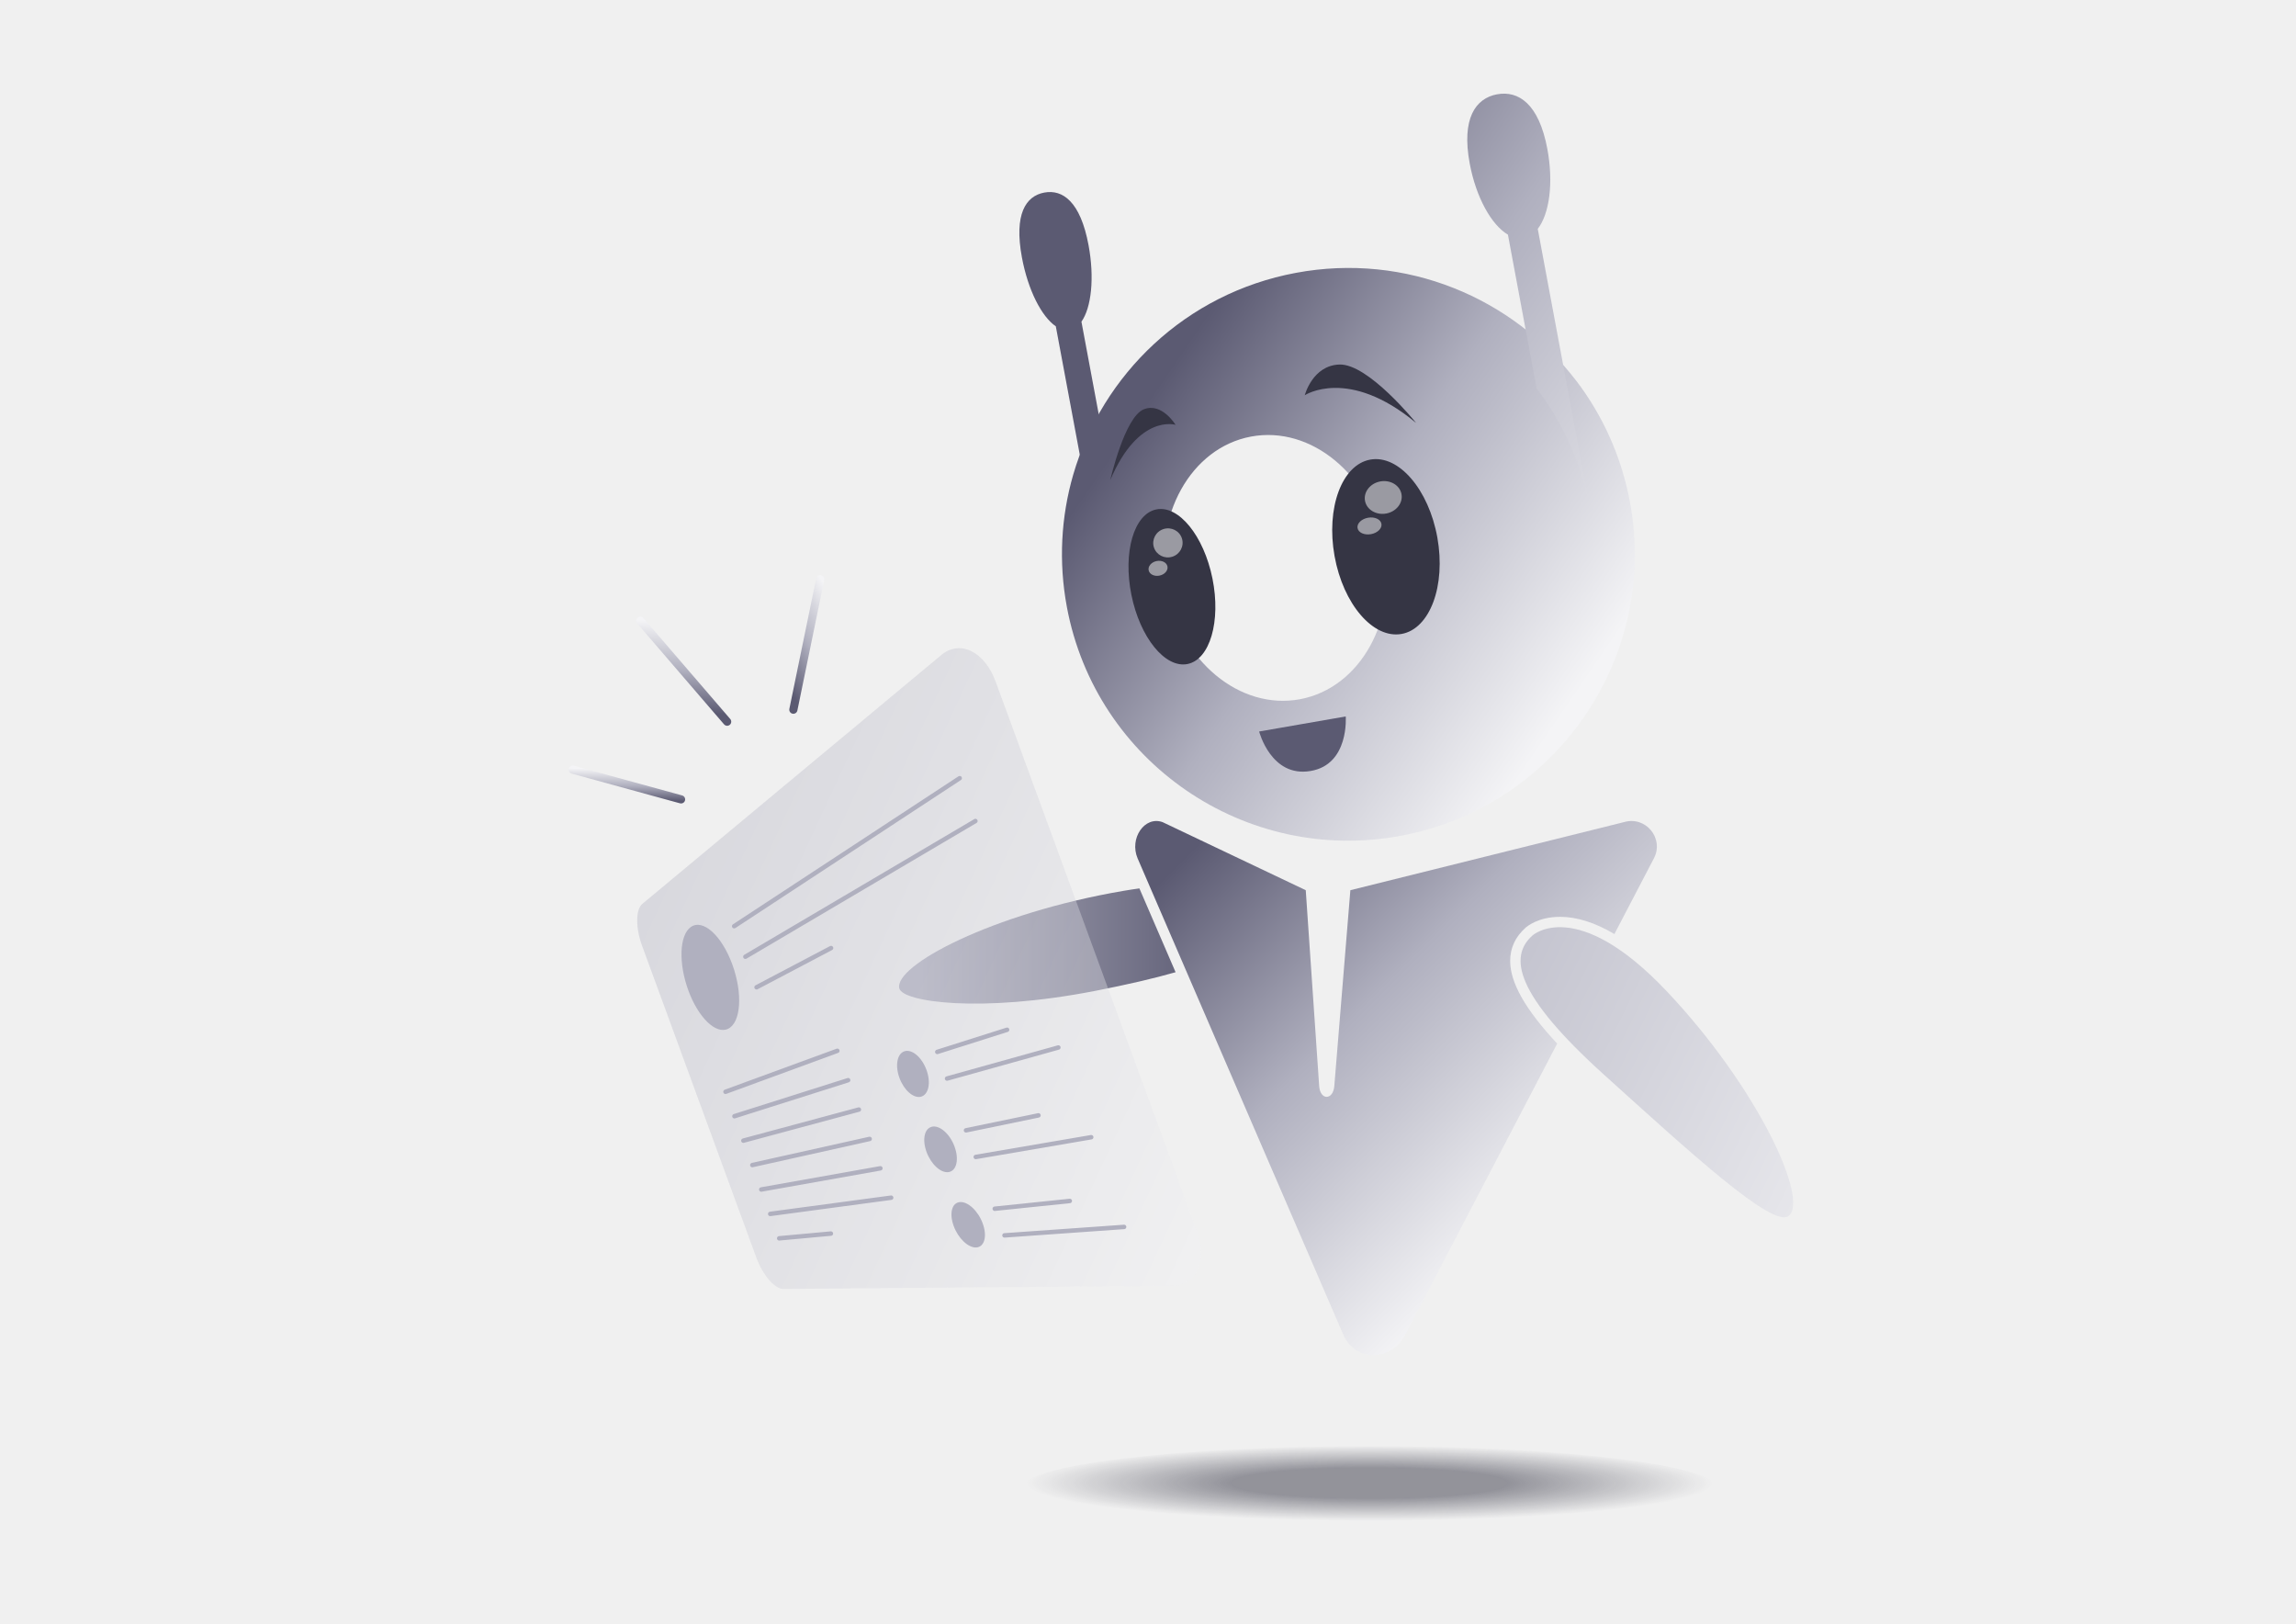
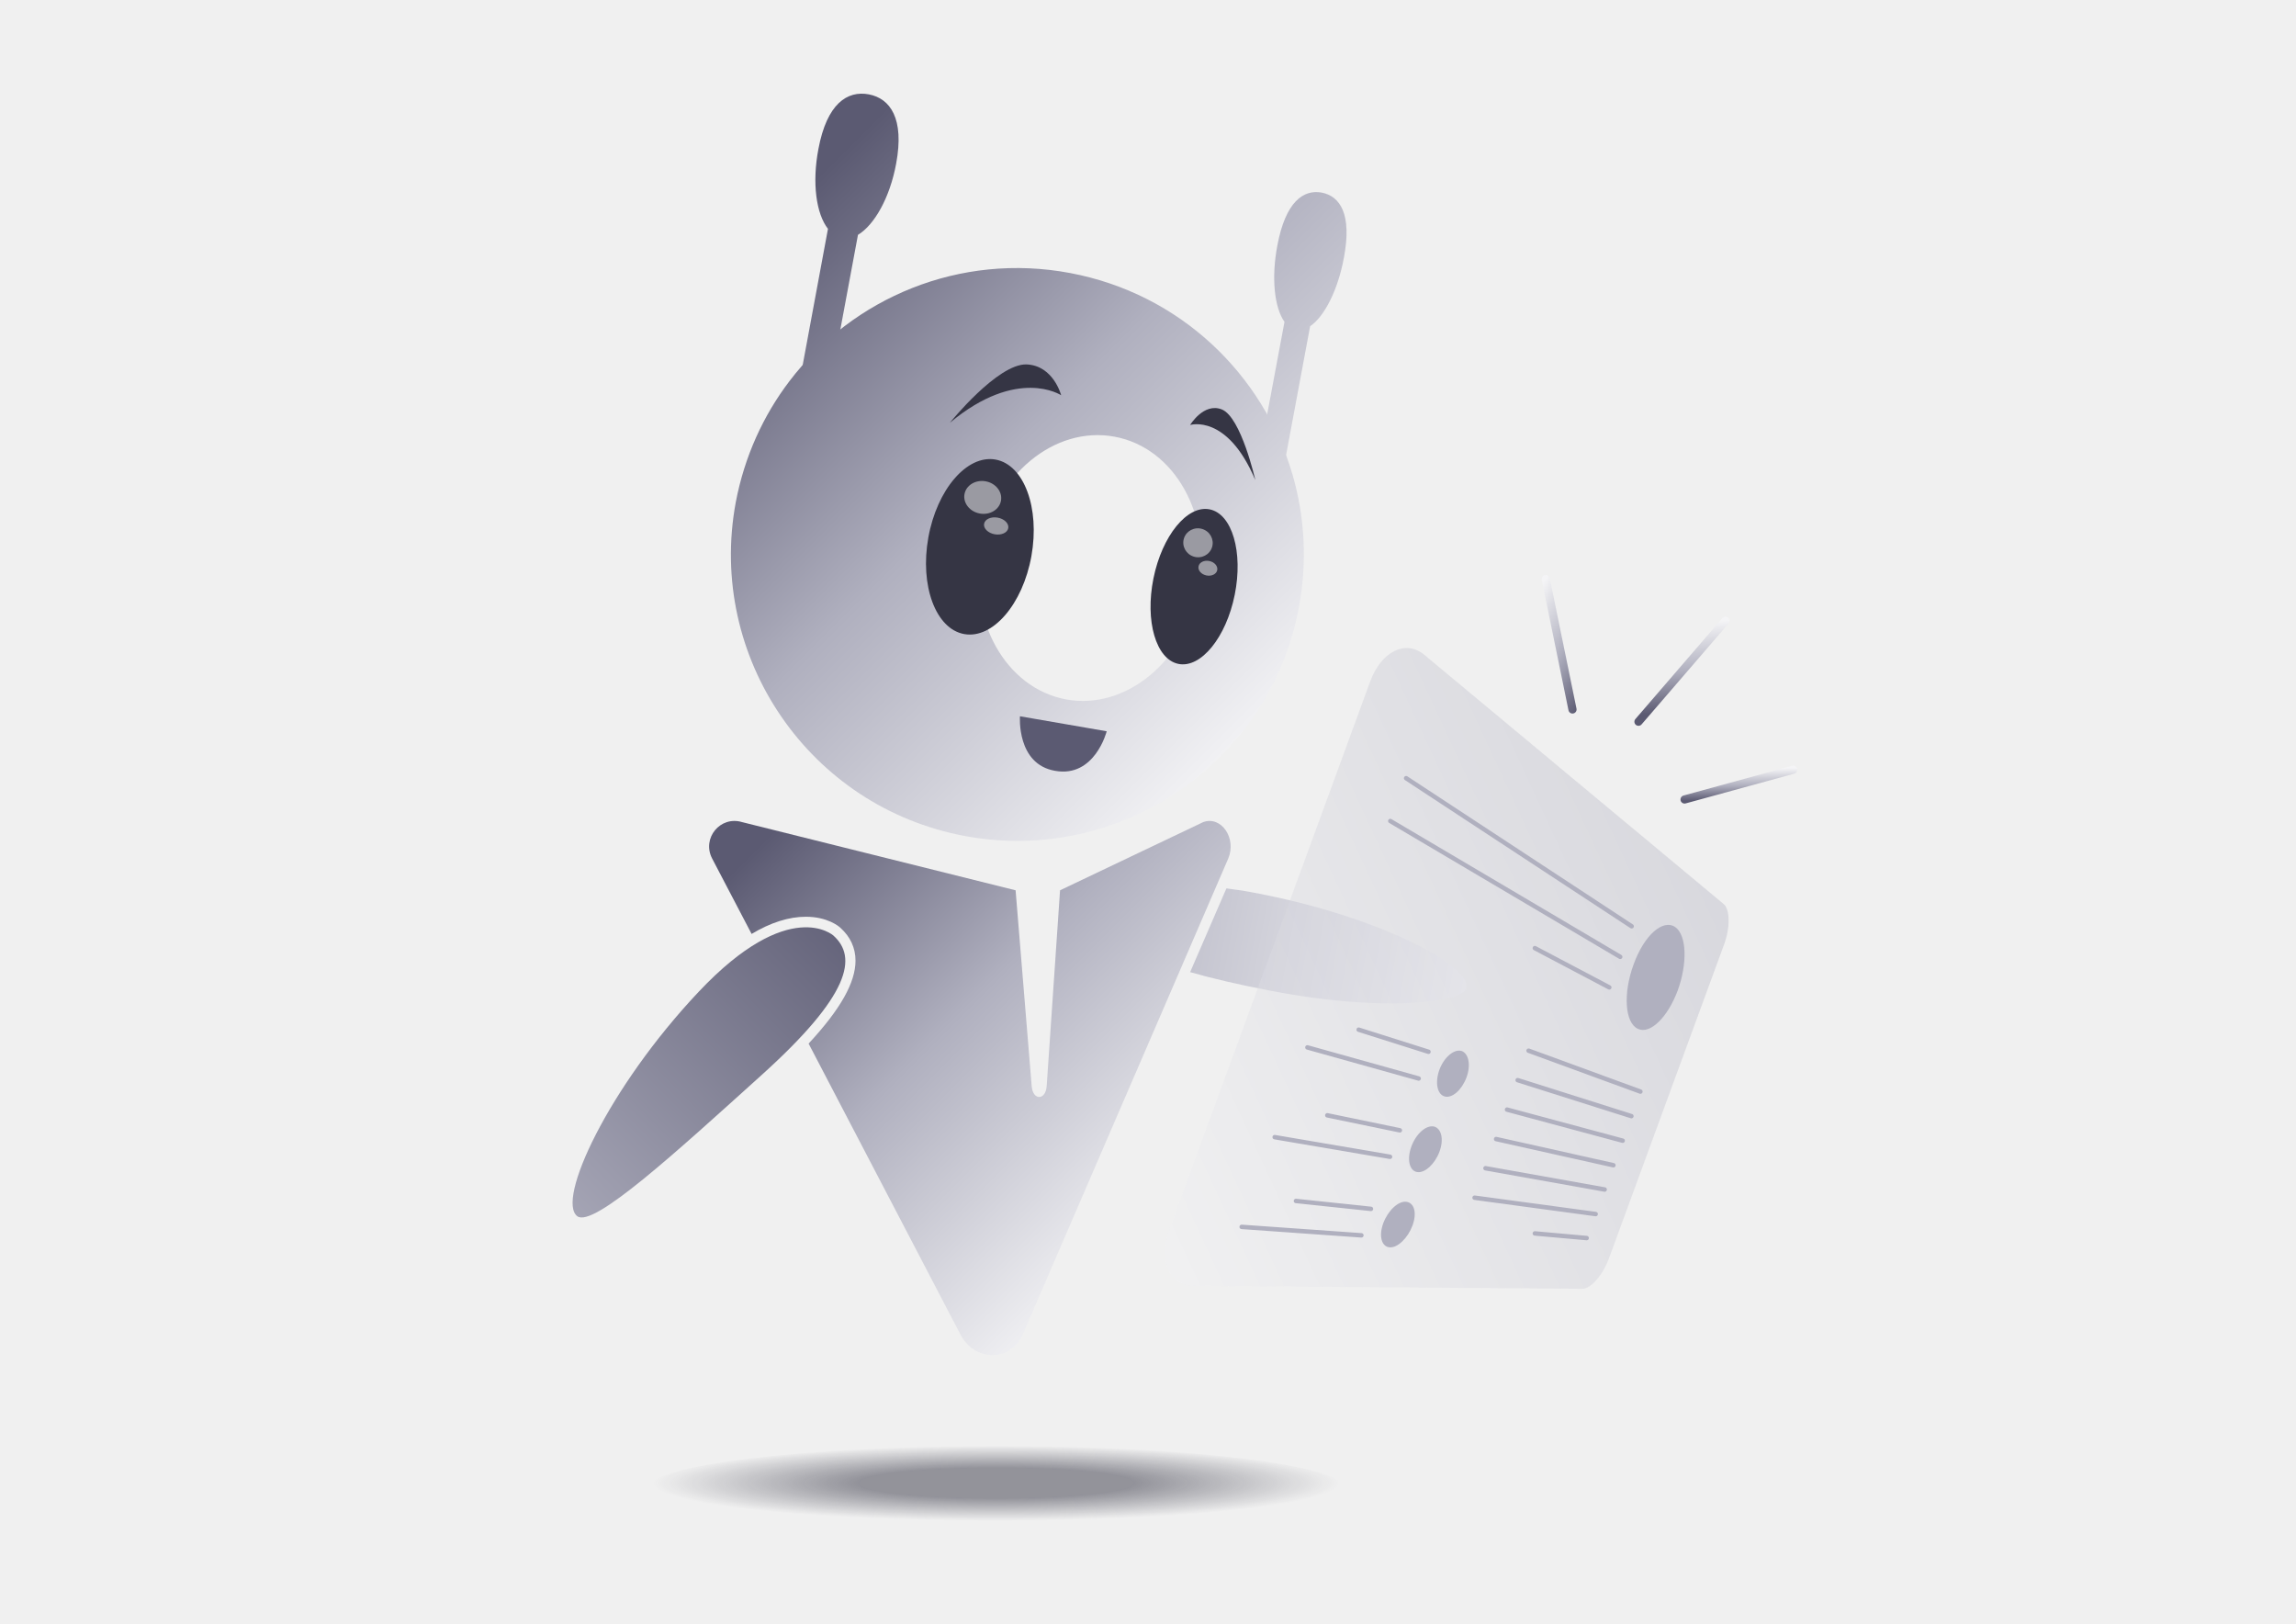
- <svg xmlns="http://www.w3.org/2000/svg" xmlns:xlink="http://www.w3.org/1999/xlink" id="Calque_1" data-name="Calque 1" viewBox="0 0 841.89 595.28">
-   <defs>
-     <linearGradient id="Dégradé_sans_nom_11" x1="-143.26" x2="43.76" y1="271.58" y2="458.6" data-name="Dégradé sans nom 11" gradientTransform="rotate(-10.58 -566.997 -2697.26)" gradientUnits="userSpaceOnUse">
-       <stop offset=".1" stop-color="#5b5a72" />
-       <stop offset=".5" stop-color="#b0b0bf" />
-       <stop offset=".96" stop-color="#f4f4f6" />
+ <svg xmlns="http://www.w3.org/2000/svg" version="1.1" id="Calque_1" x="0px" y="0px" viewBox="0 0 841.9 595.3" style="enable-background:new 0 0 841.9 595.3;" xml:space="preserve">
+   <style type="text/css">
+ 	.st0{fill:url(#SVGID_1_);}
+ 	.st1{fill:url(#SVGID_00000060719210718808766320000004477604657644980127_);}
+ 	.st2{fill:url(#SVGID_00000142162463180021534180000014094120135116147088_);}
+ 	.st3{fill:url(#SVGID_00000162352163633734330870000008884205265519315897_);}
+ 	.st4{fill:url(#SVGID_00000011724441122773278470000010369517497330256549_);}
+ 	.st5{fill:url(#SVGID_00000132067075688703325580000001236004961568897975_);}
+ 	.st6{fill:#353544;}
+ 	.st7{fill:#5B5A72;}
+ 	.st8{opacity:0.5;fill:#FFFFFF;enable-background:new    ;}
+ 	.st9{fill:url(#SVGID_00000106847781815929131800000008240625200507778997_);}
+ 	.st10{opacity:0.4;}
+ 	.st11{fill:url(#SVGID_00000134969009408069811010000007081730145132553885_);}
+ 	.st12{fill:#B0B0BF;}
+ 	.st13{fill:none;stroke:#B0B0BF;stroke-width:1.63;stroke-linecap:round;stroke-linejoin:round;}
+ 	
+ 		.st14{fill:none;stroke:url(#SVGID_00000149360235527370263820000001517783896452411554_);stroke-width:3;stroke-linecap:round;stroke-linejoin:round;}
+ 	
+ 		.st15{fill:none;stroke:url(#SVGID_00000036211653582818421600000003505894843199735937_);stroke-width:3;stroke-linecap:round;stroke-linejoin:round;}
+ 	
+ 		.st16{fill:none;stroke:url(#SVGID_00000097500753173554883330000012119930393444073875_);stroke-width:3;stroke-linecap:round;stroke-linejoin:round;}
+ </style>
+   <radialGradient id="SVGID_1_" cx="748.295" cy="2782.093" r="125.826" gradientTransform="matrix(-1 3.500000e-04 4.000000e-05 0.11 1113.483 237.4239)" gradientUnits="userSpaceOnUse">
+     <stop offset="0.4" style="stop-color:#353544;stop-opacity:0.5" />
+     <stop offset="1" style="stop-color:#353544;stop-opacity:0" />
+   </radialGradient>
+   <ellipse class="st0" cx="365.3" cy="545.7" rx="127.8" ry="15.5" />
+   <linearGradient id="SVGID_00000038375737702907631800000017771180018492182156_" gradientUnits="userSpaceOnUse" x1="325.558" y1="599.896" x2="540.242" y2="385.212" gradientTransform="matrix(1 0 0 -1 0 595.8898)">
+     <stop offset="0.1" style="stop-color:#5B5A72" />
+     <stop offset="0.5" style="stop-color:#B0B0BF" />
+     <stop offset="0.96" style="stop-color:#F4F4F6" />
+   </linearGradient>
+   <path style="fill:url(#SVGID_00000038375737702907631800000017771180018492182156_);" d="M468.4,89.9c3-15.9,9.5-20.5,16.2-19.3  c6.8,1.3,11.2,7.9,8.2,23.8c-2.2,12-7.2,21.7-12.4,25.2l-18.6,99.7c3-16,2.4-31.8-1.1-46.3l10.3-55  C467.3,112.8,466.1,101.9,468.4,89.9z" />
+   <linearGradient id="SVGID_00000008130591437787267760000012975633339439908248_" gradientUnits="userSpaceOnUse" x1="245.662" y1="520" x2="460.347" y2="305.316" gradientTransform="matrix(1 0 0 -1 0 595.8898)">
+     <stop offset="0.1" style="stop-color:#5B5A72" />
+     <stop offset="0.5" style="stop-color:#B0B0BF" />
+     <stop offset="0.96" style="stop-color:#F4F4F6" />
+   </linearGradient>
+   <path style="fill:url(#SVGID_00000008130591437787267760000012975633339439908248_);" d="M390.8,256.4c22,4.1,44-14,48.9-40.7  s-8.9-51.5-31-55.6c-22.1-4.1-44,14.1-49,40.7C354.9,227.4,368.7,252.2,390.8,256.4L390.8,256.4z M289.5,139.7  c23.3-30.6,62.5-47.2,102.9-39.6s70.9,37.2,81.6,74.1c4.4,15.2,5.4,31.8,2.3,48.4c-10.6,56.9-65.5,94.5-122.5,83.9  s-94.6-65.5-84-122.4C273,167.3,279.9,152.3,289.5,139.7L289.5,139.7z" />
+   <linearGradient id="SVGID_00000167373718698199118180000016119009301517498794_" gradientUnits="userSpaceOnUse" x1="322.35" y1="271.415" x2="187.566" y2="136.631" gradientTransform="matrix(1 0 0 -1 0 595.8898)">
+     <stop offset="0" style="stop-color:#5B5A72" />
+     <stop offset="1" style="stop-color:#B0B0BF" />
+   </linearGradient>
+   <path style="fill:url(#SVGID_00000167373718698199118180000016119009301517498794_);" d="M305.6,343c8.8,7.9,6.3,21.7-26.3,51.1  c-31.7,28.6-61.7,56.1-67.6,51.8c-7.8-5.8,11.2-47,44.5-82.3S305.6,343,305.6,343L305.6,343z" />
+   <linearGradient id="SVGID_00000054962895117843824850000018097569480863769222_" gradientUnits="userSpaceOnUse" x1="394.86" y1="332.643" x2="545.86" y2="360.643">
+     <stop offset="0" style="stop-color:#B0B0BF" />
+     <stop offset="0.96" style="stop-color:#F4F4F6" />
+   </linearGradient>
+   <path style="fill:url(#SVGID_00000054962895117843824850000018097569480863769222_);" d="M449.7,325.7l-13.3,30.7  c8,2.3,17.8,4.6,29.4,6.8c42.3,8.2,70.6,4.1,71.9-0.9c2.1-8.3-33.9-27.5-82.2-35.8C453.5,326.2,451.6,326,449.7,325.7L449.7,325.7z" />
+   <linearGradient id="SVGID_00000162317629744520007270000007889190505810268081_" gradientUnits="userSpaceOnUse" x1="256.998" y1="531.337" x2="471.683" y2="316.652" gradientTransform="matrix(1 0 0 -1 0 595.8898)">
+     <stop offset="0.1" style="stop-color:#5B5A72" />
+     <stop offset="0.5" style="stop-color:#B0B0BF" />
+     <stop offset="0.96" style="stop-color:#F4F4F6" />
+   </linearGradient>
+   <path style="fill:url(#SVGID_00000162317629744520007270000007889190505810268081_);" d="M303.6,83.9c-4.3-5.5-5.9-16.8-3.5-29.3  c3.1-16.6,10.6-21.5,18.5-20c7.8,1.5,13.1,8.8,10,25.4c-2.3,12.5-8,22.5-14,26.1l-10.5,56.4c-9.6,12.6-16.5,27.7-19.6,44.3  L303.6,83.9L303.6,83.9z" />
+   <path class="st6" d="M389.1,144.9c0,0-2.8-10.9-12.7-11.3c-10.6-0.3-28.1,21.4-28.1,21.4C373.1,134.3,389.1,144.9,389.1,144.9  L389.1,144.9z M436.4,155.8c0,0,5-8.3,11.6-5.7c7.1,2.8,12.3,25.9,12.3,25.9C450,151.6,436.5,155.8,436.4,155.8L436.4,155.8z" />
+   <path class="st7" d="M386.9,282.6c-14.2-2.4-12.9-20-12.9-20l31.8,5.5C405.8,268.2,401.4,285.2,386.9,282.6z" />
+   <ellipse transform="matrix(0.1767 -0.9843 0.9843 0.1767 98.5574 518.7216)" class="st6" cx="359.3" cy="200.4" rx="32.5" ry="19.2" />
+   <ellipse transform="matrix(0.1767 -0.9843 0.9843 0.1767 110.959 518.3223)" class="st8" cx="365.3" cy="192.8" rx="3.1" ry="4.5" />
+   <ellipse transform="matrix(0.1767 -0.9843 0.9843 0.1767 117.1503 504.7758)" class="st8" cx="360.3" cy="182.4" rx="6" ry="6.8" />
+   <ellipse transform="matrix(0.1982 -0.9802 0.9802 0.1982 140.2328 601.5709)" class="st6" cx="437.8" cy="215.1" rx="28.9" ry="15.2" />
+   <ellipse transform="matrix(0.205 -0.9788 0.9788 0.205 148.228 599.1332)" class="st8" cx="442.9" cy="208.3" rx="2.7" ry="3.5" />
+   <ellipse transform="matrix(0.2977 -0.9547 0.9547 0.2977 118.5476 559.0602)" class="st8" cx="439.2" cy="199" rx="5.3" ry="5.4" />
+   <linearGradient id="SVGID_00000099657424101316816220000002472377291189215118_" gradientUnits="userSpaceOnUse" x1="279.041" y1="320.438" x2="448.454" y2="151.024" gradientTransform="matrix(1 0 0 -1 0 595.8898)">
+     <stop offset="0.1" style="stop-color:#5B5A72" />
+     <stop offset="0.5" style="stop-color:#B0B0BF" />
+     <stop offset="0.96" style="stop-color:#F4F4F6" />
+   </linearGradient>
+   <path style="fill:url(#SVGID_00000099657424101316816220000002472377291189215118_);" d="M295.5,336.1c8,0,12.2,3.6,12.6,4  c3.7,3.3,5.6,7.4,5.6,12.1c0,8-5.5,17.8-17.2,30.4l55.7,106.7c5.2,10,18.5,10,22.8,0l75.4-174.6c3.1-7.4-2.6-15.7-9.2-13.3l-52.5,25  l-4.9,71.8c-0.4,5.3-5.1,5.3-5.5,0l-5.9-71.8l-100.3-25c-8-2.4-14.8,5.9-11,13.3l14.5,27.7C282.6,338.2,289.3,336.1,295.5,336.1  L295.5,336.1z" />
+   <g class="st10">
+     <linearGradient id="SVGID_00000144311807489161066370000008135106831541691580_" gradientUnits="userSpaceOnUse" x1="-723.612" y1="700.262" x2="-532.232" y2="891.642" gradientTransform="matrix(-0.939 -0.344 -0.344 0.939 201.7726 -594.566)">
+       <stop offset="0" style="stop-color:#B0B0BF" />
+       <stop offset="1" style="stop-color:#F4F4F6" />
    </linearGradient>
-     <linearGradient xlink:href="#Dégradé_sans_nom_11" id="Dégradé_sans_nom_11-2" x1="-137.15" x2="19.47" y1="267.8" y2="424.42" data-name="Dégradé sans nom 11" />
-     <linearGradient id="Dégradé_sans_nom_26" x1="-477.55" x2="-289.51" y1="490.89" y2="678.93" data-name="Dégradé sans nom 26" gradientTransform="rotate(-18.6 -502.096 -2516.325)" gradientUnits="userSpaceOnUse">
-       <stop offset="0" stop-color="#b0b0bf" />
-       <stop offset="1" stop-color="#f4f4f6" />
-     </linearGradient>
-     <linearGradient id="Dégradé_sans_nom_46" x1="447.58" x2="337.94" y1="346.82" y2="346.82" data-name="Dégradé sans nom 46" gradientUnits="userSpaceOnUse">
-       <stop offset="0" stop-color="#5b5a72" />
-       <stop offset="1" stop-color="#b0b0bf" />
-     </linearGradient>
-     <linearGradient xlink:href="#Dégradé_sans_nom_11" id="Dégradé_sans_nom_11-3" x1="-81.9" x2="110.57" y1="155.2" y2="347.67" data-name="Dégradé sans nom 11" />
-     <linearGradient id="Dégradé_sans_nom_30" x1="434.87" x2="586.47" y1="283.39" y2="434.99" data-name="Dégradé sans nom 30" gradientUnits="userSpaceOnUse">
-       <stop offset=".1" stop-color="#5b5a72" />
-       <stop offset=".5" stop-color="#b0b0bf" />
-       <stop offset=".96" stop-color="#f4f4f6" />
-     </linearGradient>
-     <linearGradient xlink:href="#Dégradé_sans_nom_26" id="Dégradé_sans_nom_26-2" x1="-885.04" x2="-693.66" y1="469.33" y2="660.71" data-name="Dégradé sans nom 26" gradientTransform="rotate(-20.12 -772.472 -2743.91)" />
-     <linearGradient xlink:href="#Dégradé_sans_nom_11" id="Dégradé_sans_nom_11-4" x1="-3613.22" x2="-3603.83" y1="8258.99" y2="8268.38" data-name="Dégradé sans nom 11" gradientTransform="rotate(-134.1 -3377.878 3463.157)" />
-     <linearGradient xlink:href="#Dégradé_sans_nom_11" id="Dégradé_sans_nom_11-5" x1="-3333.4" x2="-3306.86" y1="8347.91" y2="8374.44" data-name="Dégradé sans nom 11" gradientTransform="rotate(-130.71 -3396.386 3484.374)" />
-     <linearGradient xlink:href="#Dégradé_sans_nom_11" id="Dégradé_sans_nom_11-6" x1="585.12" x2="611.66" y1="7202.28" y2="7228.81" data-name="Dégradé sans nom 11" gradientTransform="rotate(-78.39 -3832.683 3911.101)" />
-     <radialGradient id="Dégradé_sans_nom_17" cx="502.17" cy="545.73" r="125.84" data-name="Dégradé sans nom 17" fx="502.17" fy="545.73" gradientTransform="matrix(1 .00035 -.00004 .11 .02 483.51)" gradientUnits="userSpaceOnUse">
-       <stop offset=".4" stop-color="#353544" stop-opacity=".5" />
-       <stop offset="1" stop-color="#353544" stop-opacity="0" />
-     </radialGradient>
-     <style>.cls-5{fill:none}.cls-6{fill:#b0b0bf}.cls-8{fill:#353544}.cls-5{stroke-linecap:round;stroke-linejoin:round;stroke:#b0b0bf;stroke-width:1.63px}.cls-17{fill:#fff;opacity:.5}</style>
-   </defs>
-   <ellipse cx="502.17" cy="545.73" rx="127.84" ry="15.53" style="fill:url(#Dégradé_sans_nom_17)" />
-   <path d="m396.54 117.94 10.28 55.03c-3.51 14.53-4.06 30.32-1.07 46.32l-18.61-99.66c-5.2-3.53-10.18-13.21-12.42-25.21-2.97-15.93 1.42-22.56 8.19-23.82 6.76-1.26 13.26 3.33 16.23 19.26 2.24 12 1.04 22.9-2.6 28.08Z" style="fill:url(#Dégradé_sans_nom_11)" />
-   <path d="M476.68 256.35c22.09-4.13 35.93-29 30.97-55.57-4.98-26.65-26.85-44.85-48.95-40.72-22.03 4.11-35.93 29-30.95 55.64s26.9 44.76 48.93 40.65Zm101.36-116.68c9.61 12.63 16.5 27.67 19.61 44.31 10.63 56.94-26.95 111.78-83.96 122.43-57.01 10.65-111.85-26.93-122.49-83.87-3.11-16.64-2.11-33.15 2.29-48.4 10.71-36.9 41.28-66.56 81.65-74.1 40.37-7.54 79.59 9.09 102.89 39.64Z" style="fill:url(#Dégradé_sans_nom_11-2)" />
-   <path d="M561.93 342.96s16.04-14.7 49.34 20.57c33.3 35.27 52.31 76.54 44.51 82.3-5.89 4.34-35.88-23.15-67.59-51.79-32.57-29.41-35.06-43.22-26.27-51.08Z" style="fill:url(#Dégradé_sans_nom_26)" />
-   <path d="M417.78 325.7c-1.86.26-3.8.55-5.83.9-48.32 8.24-84.28 27.45-82.19 35.77 1.25 4.96 29.55 9.14 71.88.89 11.63-2.27 21.4-4.53 29.42-6.83l-13.27-30.73Z" style="fill:url(#Dégradé_sans_nom_46)" />
-   <path d="m563.86 83.91 19.19 102.79c-3.11-16.64-9.99-31.68-19.61-44.31l-10.52-56.36c-6.03-3.56-11.68-13.61-14.01-26.09-3.09-16.57 2.18-23.9 10-25.36 7.88-1.47 15.38 3.47 18.47 20.04 2.33 12.48.74 23.81-3.52 29.29Z" style="fill:url(#Dégradé_sans_nom_11-3)" />
-   <path d="M478.43 144.9s15.94-10.55 40.82 10.15c0 0-17.51-21.75-28.11-21.41-9.89.31-12.71 11.26-12.71 11.26ZM431.05 155.75s-13.54-4.19-23.94 20.24c0 0 5.25-23.17 12.33-25.95 6.6-2.59 11.62 5.72 11.62 5.72Z" class="cls-8" />
-   <path d="m461.7 268.18 31.75-5.52s1.35 17.61-12.88 19.99c-14.49 2.52-18.87-14.47-18.87-14.47Z" style="fill:#5b5a72" />
-   <ellipse cx="508.2" cy="200.43" class="cls-8" rx="19.15" ry="32.47" transform="rotate(-10.18 508.336 200.477)" />
-   <ellipse cx="502.17" cy="192.8" class="cls-17" rx="4.45" ry="3.06" transform="rotate(-10.18 502.281 192.865)" />
-   <ellipse cx="507.21" cy="182.36" class="cls-17" rx="6.8" ry="5.98" transform="rotate(-10.18 507.344 182.396)" />
-   <ellipse cx="429.72" cy="215.08" class="cls-8" rx="15.16" ry="28.91" transform="rotate(-11.43 429.803 215.088)" />
-   <ellipse cx="424.64" cy="208.33" class="cls-17" rx="3.52" ry="2.72" transform="rotate(-11.83 424.781 208.393)" />
-   <ellipse cx="428.25" cy="199.04" class="cls-17" rx="5.39" ry="5.32" transform="rotate(-17.32 428.22 199.043)" />
-   <path d="M571.99 336.12c6.22 0 12.9 2.12 19.97 6.32l14.48-27.74c3.86-7.35-3.04-15.67-10.99-13.29l-100.3 24.95-5.89 71.81c-.45 5.27-5.18 5.27-5.55 0l-4.92-71.81-52.49-24.95c-6.58-2.38-12.29 5.94-9.16 13.29l75.4 174.59c4.3 10.03 17.56 10.03 22.76 0l55.68-106.69c-11.71-12.55-17.26-22.39-17.24-30.37.01-4.69 1.91-8.76 5.6-12.07.45-.41 4.64-4.03 12.62-4.03Z" style="fill:url(#Dégradé_sans_nom_30)" />
-   <g style="fill:none;opacity:.4">
-     <path d="m429.93 471.37-142.71 1.18c-3.16.03-7.54-5.11-9.88-11.47l-41.97-114.54c-2.33-6.36-2.3-13.11.13-15.14l109.69-91.29c6.77-5.63 15.82-1.35 19.91 9.82l73.68 201.09c4.09 11.17-.05 20.28-8.86 20.36Z" style="fill:url(#Dégradé_sans_nom_26-2)" />
+     <path style="fill:url(#SVGID_00000144311807489161066370000008135106831541691580_);" d="M437.6,471.4c-8.8-0.1-12.9-9.2-8.9-20.4   l73.7-201.1c4.1-11.2,13.1-15.5,19.9-9.8L632,331.4c2.4,2,2.5,8.8,0.1,15.1l-42,114.5c-2.3,6.4-6.7,11.5-9.9,11.5L437.6,471.4   L437.6,471.4z" />
  </g>
-   <path d="M268.52 353.57c-3.94-10.74-10.84-16.82-15.23-13.7-4.2 2.98-4.52 13.32-.9 23.22 3.63 9.9 10.07 16.24 14.57 14.09 4.71-2.25 5.49-12.86 1.56-23.6ZM339.71 392.24c-1.71-4.68-5.36-7.73-8.09-6.82-2.68.89-3.47 5.25-1.81 9.77s5.17 7.59 7.91 6.87c2.79-.74 3.71-5.14 2-9.82ZM350.03 420.4c-1.71-4.68-5.45-7.96-8.28-7.33s-3.65 4.76-2 9.27 5.25 7.81 8.09 7.37c2.9-.46 3.9-4.63 2.18-9.31ZM360.35 448.56c-1.71-4.68-5.53-8.19-8.47-7.85s-3.83 4.26-2.18 8.77 5.33 8.03 8.27 7.86c3-.17 4.09-4.11 2.37-8.79Z" class="cls-6" />
-   <path d="m343.68 385.65 25.6-8.12M347.26 395.41l40.82-11.38M354.21 414.4l26.57-5.49M357.79 424.16l42.34-7.24M364.75 443.14l27.52-2.85M368.32 452.91l43.86-3.1M269.21 339.55l82.69-54.26M273.31 350.75 357.66 301M277.41 361.95l27.32-14.38M266.02 400.27l41.02-15.03M269.3 409.22l41.69-13.21M272.58 418.18l42.35-11.4M275.86 427.13l43.02-9.58M279.14 436.09l43.68-7.77M282.42 445.04l44.35-5.95M285.71 453.99l18.96-1.74" class="cls-5" />
-   <path d="m249.73 293.06-39.75-10.9" style="stroke-linecap:round;stroke-linejoin:round;stroke-width:3px;stroke:url(#Dégradé_sans_nom_11-4);fill:none" />
-   <path d="m266.63 264.58-31.85-37.01" style="stroke:url(#Dégradé_sans_nom_11-5);stroke-linecap:round;stroke-linejoin:round;stroke-width:3px;fill:none" />
-   <path d="m290.91 260.18 9.84-47.83" style="stroke:url(#Dégradé_sans_nom_11-6);stroke-linecap:round;stroke-linejoin:round;stroke-width:3px;fill:none" />
+   <path class="st12" d="M599,353.6c-3.9,10.7-3.2,21.4,1.6,23.6c4.5,2.1,10.9-4.2,14.6-14.1c3.6-9.9,3.3-20.2-0.9-23.2  C609.8,336.8,602.9,342.8,599,353.6L599,353.6z M527.8,392.2c-1.7,4.7-0.8,9.1,2,9.8c2.7,0.7,6.2-2.4,7.9-6.9s0.9-8.9-1.8-9.8  C533.2,384.5,529.5,387.6,527.8,392.2L527.8,392.2z M517.5,420.4c-1.7,4.7-0.7,8.9,2.2,9.3c2.8,0.4,6.4-2.9,8.1-7.4  c1.7-4.5,0.8-8.6-2-9.3C522.9,412.4,519.2,415.7,517.5,420.4L517.5,420.4z M507.2,448.5c-1.7,4.7-0.6,8.6,2.4,8.8  c2.9,0.2,6.6-3.4,8.3-7.9s0.8-8.4-2.2-8.8S508.9,443.9,507.2,448.5L507.2,448.5z" />
+   <path class="st13" d="M498.2,377.5l25.6,8.1 M479.4,384l40.8,11.4 M486.7,408.9l26.6,5.5 M467.4,416.9l42.3,7.2 M475.2,440.3  l27.5,2.9 M455.3,449.8l43.9,3.1 M515.6,285.3l82.7,54.3 M509.8,301l84.3,49.8 M562.8,347.6l27.3,14.4 M560.5,385.2l41,15   M556.5,396l41.7,13.2 M552.6,406.8l42.4,11.4 M548.6,417.6l43,9.6 M544.7,428.3l43.7,7.8 M540.7,439.1l44.4,6 M562.8,452.2l19,1.7" />
+   <linearGradient id="SVGID_00000044884545518312280900000014599028897953773499_" gradientUnits="userSpaceOnUse" x1="-3543.966" y1="8087.877" x2="-3534.58" y2="8097.263" gradientTransform="matrix(0.6959 -0.7181 -0.7181 -0.6959 8911.86 3378.117)">
+     <stop offset="0.1" style="stop-color:#5B5A72" />
+     <stop offset="0.5" style="stop-color:#B0B0BF" />
+     <stop offset="0.96" style="stop-color:#F4F4F6" />
+   </linearGradient>
+   <path style="fill:none;stroke:url(#SVGID_00000044884545518312280900000014599028897953773499_);stroke-width:3;stroke-linecap:round;stroke-linejoin:round;" d="  M657.5,282.2l-39.8,10.9" />
+   <linearGradient id="SVGID_00000060026681665836249540000002943446005424943510_" gradientUnits="userSpaceOnUse" x1="-3274.177" y1="8187.762" x2="-3247.644" y2="8214.286" gradientTransform="matrix(0.6522 -0.758 -0.758 -0.6522 8959.883 3122.908)">
+     <stop offset="0.1" style="stop-color:#5B5A72" />
+     <stop offset="0.5" style="stop-color:#B0B0BF" />
+     <stop offset="0.96" style="stop-color:#F4F4F6" />
+   </linearGradient>
+   <path style="fill:none;stroke:url(#SVGID_00000060026681665836249540000002943446005424943510_);stroke-width:3;stroke-linecap:round;stroke-linejoin:round;" d="  M632.7,227.6l-31.9,37" />
+   <linearGradient id="SVGID_00000032620292630008416890000017623803884052365482_" gradientUnits="userSpaceOnUse" x1="585.763" y1="7248.487" x2="616.19" y2="7278.903" gradientTransform="matrix(-0.2012 -0.9795 -0.9795 0.2012 7809.415 -635.2734)">
+     <stop offset="0.1" style="stop-color:#5B5A72" />
+     <stop offset="0.5" style="stop-color:#B0B0BF" />
+     <stop offset="0.96" style="stop-color:#F4F4F6" />
+   </linearGradient>
+   <path style="fill:none;stroke:url(#SVGID_00000032620292630008416890000017623803884052365482_);stroke-width:3;stroke-linecap:round;stroke-linejoin:round;" d="  M566.8,212.3l9.8,47.8" />
</svg>
